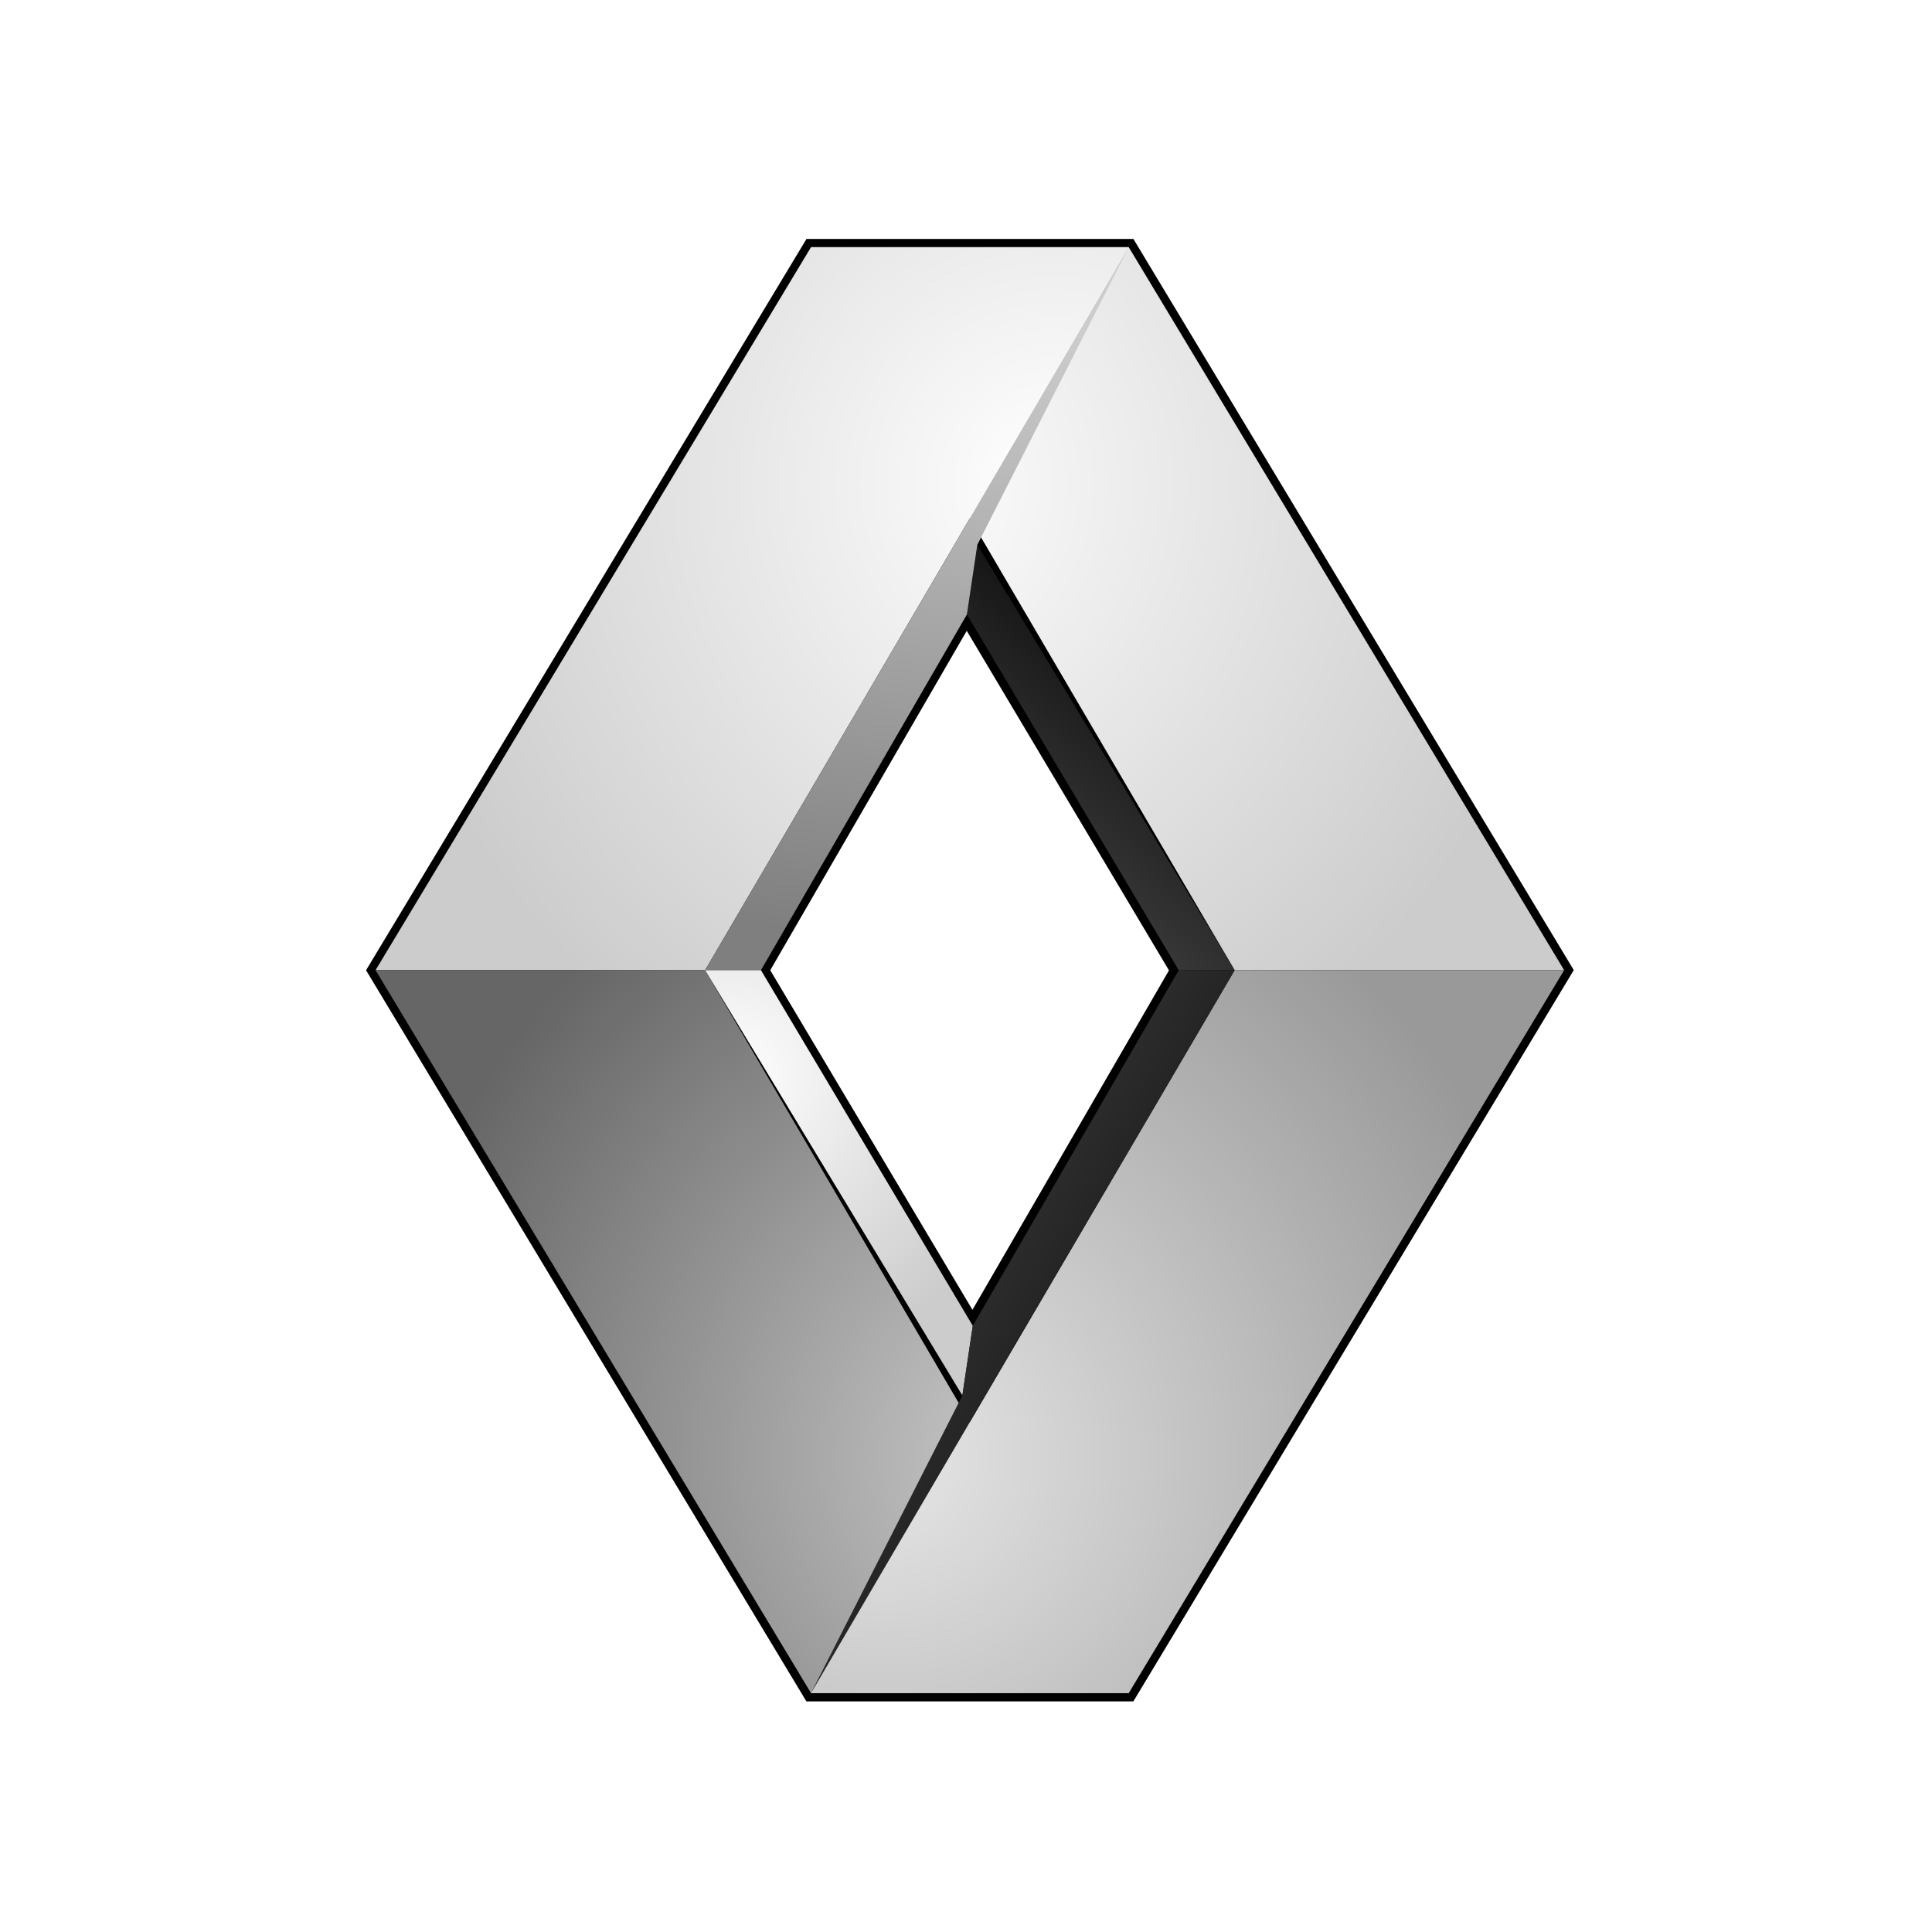
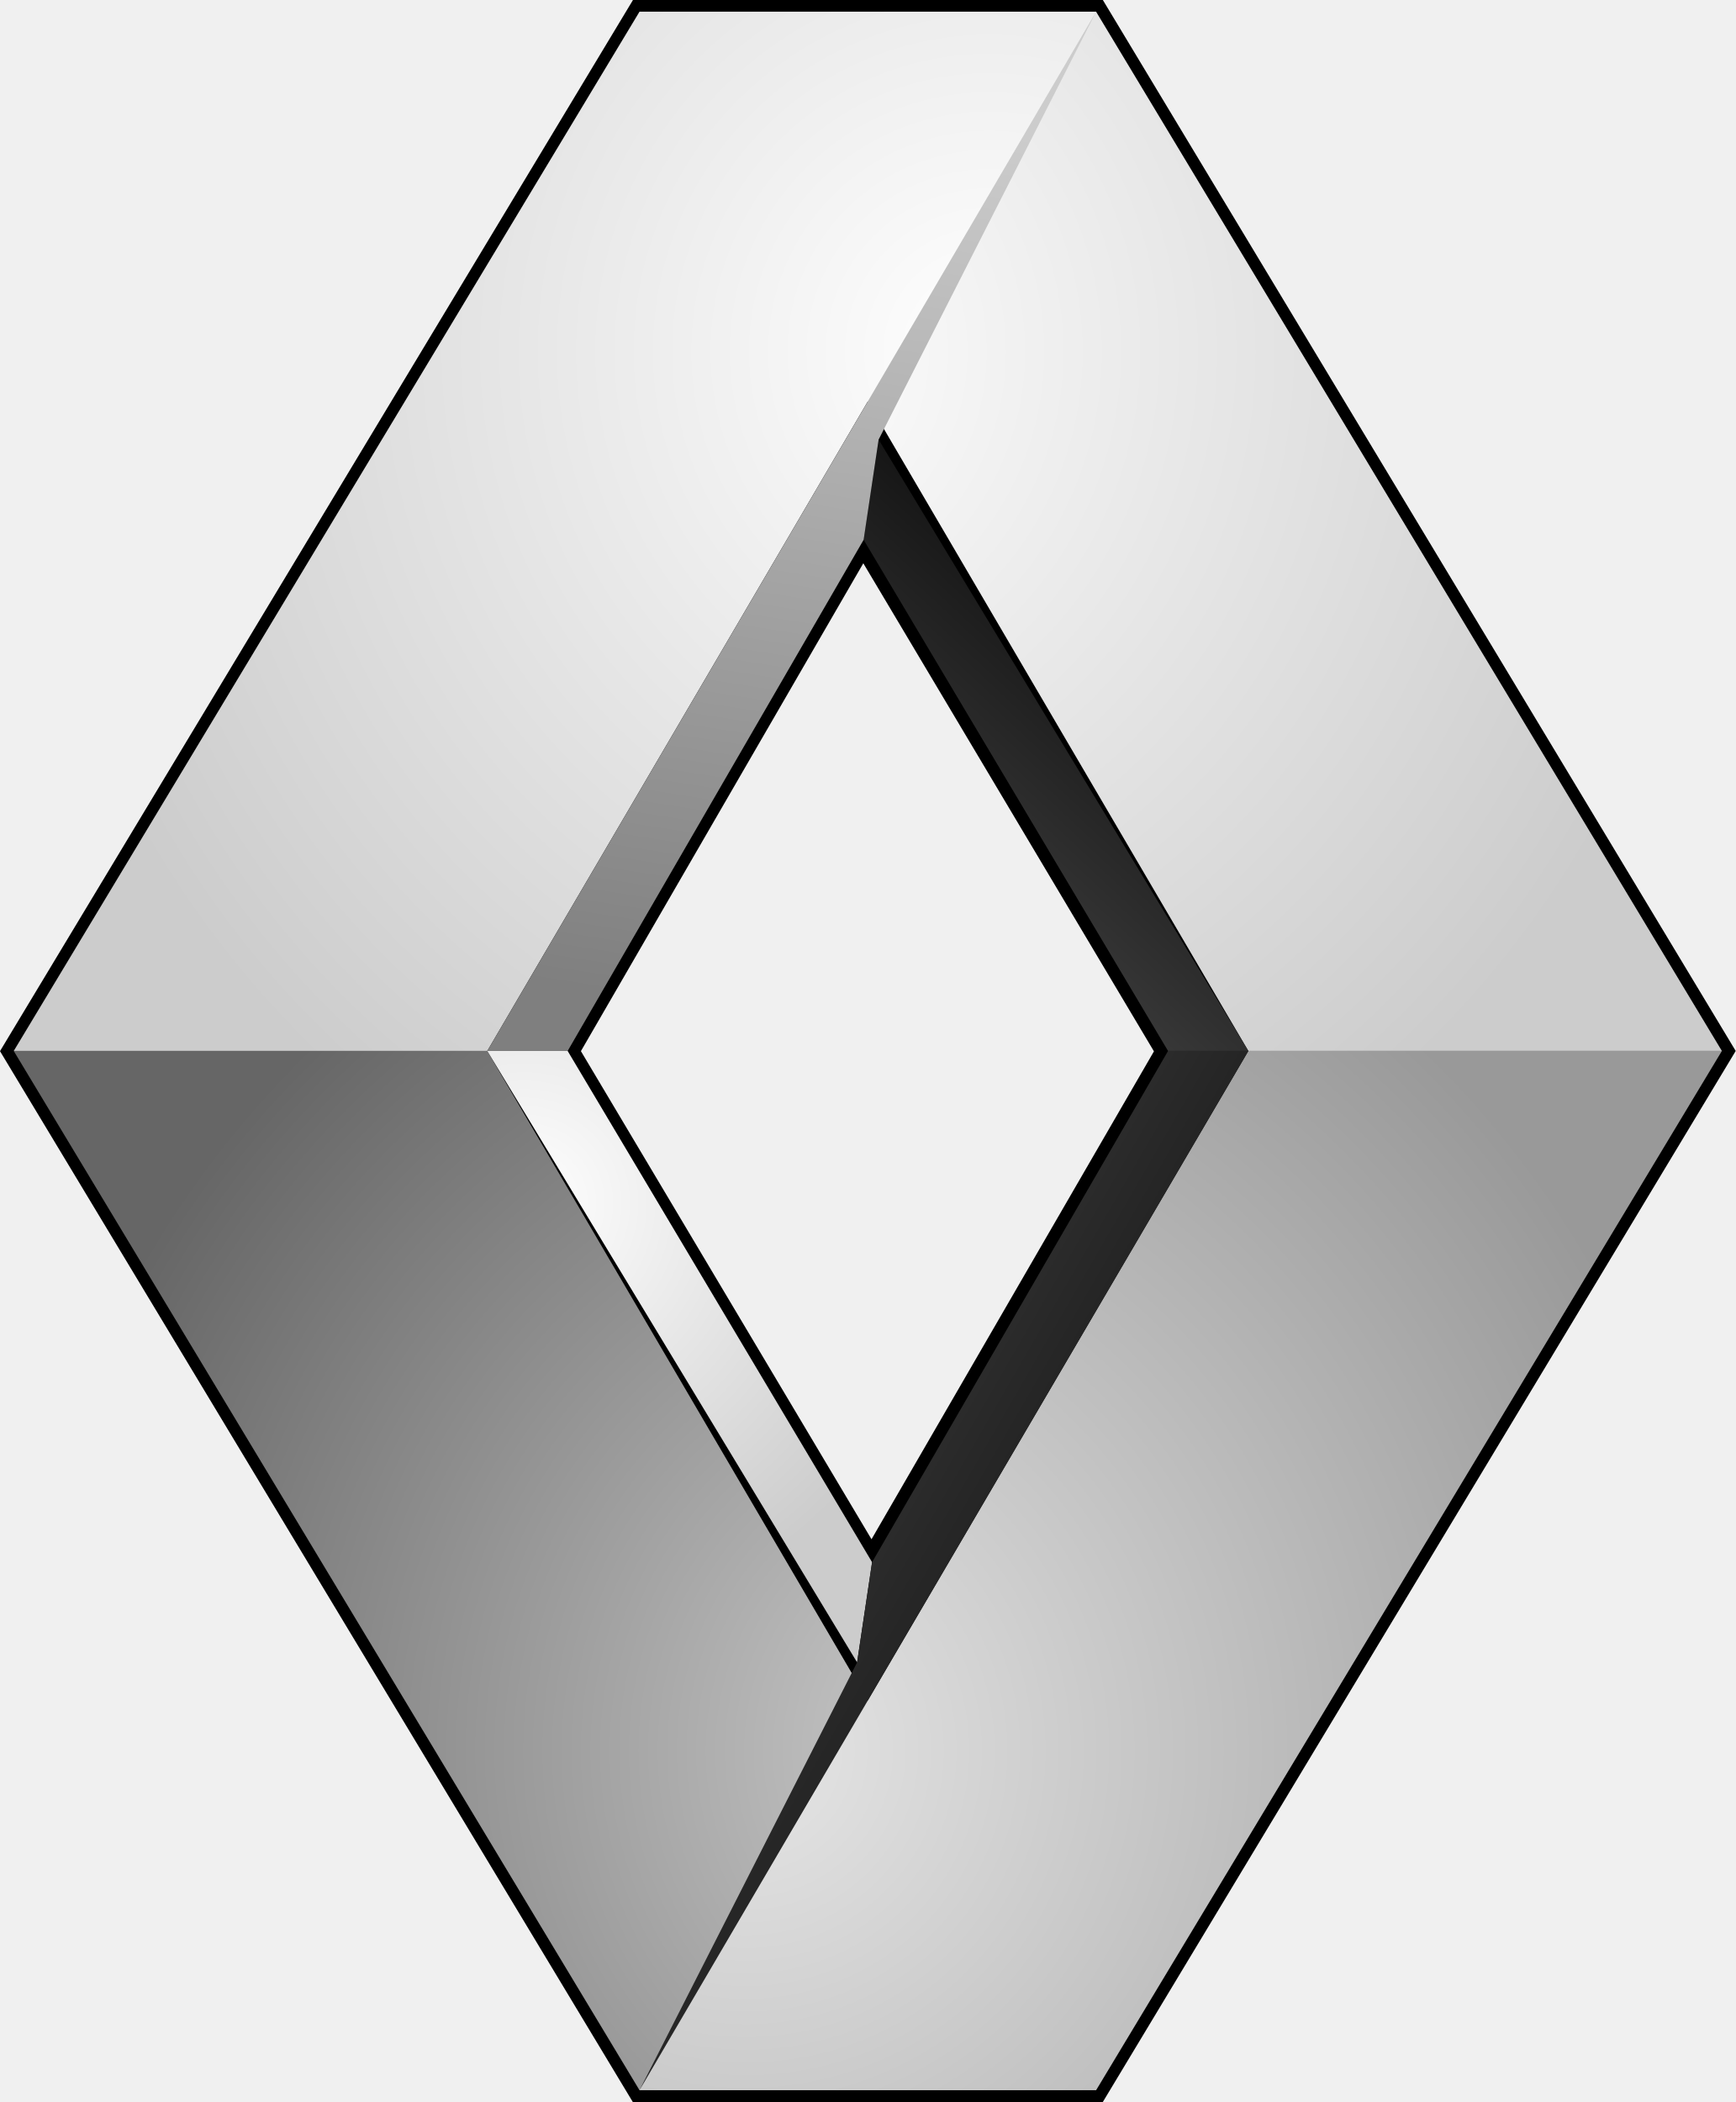
- <svg xmlns="http://www.w3.org/2000/svg" xmlns:xlink="http://www.w3.org/1999/xlink" id="Page_1" data-name="Page 1" viewBox="0 0 289.13 289.13">
+ <svg xmlns="http://www.w3.org/2000/svg" xmlns:xlink="http://www.w3.org/1999/xlink" id="Page_1" data-name="Page 1" viewBox="0 0 180.73 218.85">
  <defs>
    <style>
-       .cls-1 {
-         fill: #fff;
-       }
- 
-       .cls-10, .cls-2, .cls-3, .cls-4, .cls-5, .cls-6, .cls-7, .cls-8, .cls-9 {
+       .cls-1, .cls-2, .cls-3, .cls-4, .cls-5, .cls-6, .cls-7, .cls-8, .cls-9 {
        fill-rule: evenodd;
      }

-       .cls-3 {
+       .cls-2 {
        fill: url(#New_Gradient_6);
      }

-       .cls-4 {
+       .cls-3 {
        fill: url(#New_Gradient_2);
      }

-       .cls-5 {
+       .cls-4 {
        fill: url(#New_Gradient_6-2);
      }

-       .cls-6 {
+       .cls-5 {
        fill: url(#New_Gradient_5);
      }

-       .cls-7 {
+       .cls-6 {
        fill: url(#New_Gradient_1);
      }

-       .cls-8 {
+       .cls-7 {
        fill: url(#New_Gradient_11);
      }

-       .cls-9 {
+       .cls-8 {
        fill: url(#New_Gradient_4);
      }

-       .cls-10 {
+       .cls-9 {
        fill: url(#New_Gradient_7);
      }
    </style>
-     <radialGradient id="New_Gradient_6" data-name="New Gradient 6" cx="37.04" cy="790.09" r="175.84" gradientTransform="matrix(-0.58, 0, 0, 0.58, 154, -385.88)" gradientUnits="userSpaceOnUse">
+     <radialGradient id="New_Gradient_6" data-name="New Gradient 6" cx="37.04" cy="790.09" r="175.84" gradientTransform="matrix(-0.58, 0, 0, 0.58, 99.23, -421.65)" gradientUnits="userSpaceOnUse">
      <stop offset="0" stop-color="#fff" />
      <stop offset="1" stop-color="#ccc" />
    </radialGradient>
-     <linearGradient id="New_Gradient_2" data-name="New Gradient 2" x1="-62.4" y1="820.77" x2="23.75" y2="913.15" gradientTransform="matrix(-0.58, 0, 0, 0.58, 154, -385.88)" gradientUnits="userSpaceOnUse">
+     <linearGradient id="New_Gradient_2" data-name="New Gradient 2" x1="-62.4" y1="820.77" x2="23.75" y2="913.15" gradientTransform="matrix(-0.58, 0, 0, 0.58, 99.23, -421.65)" gradientUnits="userSpaceOnUse">
      <stop offset="0.09" />
      <stop offset="0.91" stop-color="#4d4d4d" />
    </linearGradient>
-     <radialGradient id="New_Gradient_6-2" cx="38.23" cy="790.09" r="175.84" gradientTransform="translate(135.59 -385.88) scale(0.58 0.58)" xlink:href="#New_Gradient_6" />
-     <linearGradient id="New_Gradient_5" data-name="New Gradient 5" x1="-10.51" y1="911.84" x2="16.16" y2="743.42" gradientTransform="translate(135.59 -385.88) scale(0.58 0.58)" gradientUnits="userSpaceOnUse">
+     <radialGradient id="New_Gradient_6-2" cx="38.23" cy="790.09" r="175.84" gradientTransform="translate(80.81 -421.65) scale(0.58 0.58)" xlink:href="#New_Gradient_6" />
+     <linearGradient id="New_Gradient_5" data-name="New Gradient 5" x1="-10.51" y1="911.84" x2="16.16" y2="743.42" gradientTransform="translate(80.81 -421.65) scale(0.58 0.58)" gradientUnits="userSpaceOnUse">
      <stop offset="0.02" stop-color="#7f7f7f" />
      <stop offset="0.98" stop-color="#ccc" />
    </linearGradient>
-     <radialGradient id="New_Gradient_1" data-name="New Gradient 1" cx="38.23" cy="780.47" r="175.85" gradientTransform="matrix(0.58, 0, 0, -0.58, 135.59, 670.71)" gradientUnits="userSpaceOnUse">
+     <radialGradient id="New_Gradient_1" data-name="New Gradient 1" cx="38.23" cy="780.47" r="175.85" gradientTransform="matrix(0.58, 0, 0, -0.58, 80.81, 634.95)" gradientUnits="userSpaceOnUse">
      <stop offset="0" stop-color="#ccc" />
      <stop offset="1" stop-color="#666" />
    </radialGradient>
-     <radialGradient id="New_Gradient_11" data-name="New Gradient 11" cx="-45.18" cy="878.76" r="77.32" gradientTransform="matrix(0.58, 0, 0, -0.58, 135.59, 670.71)" xlink:href="#New_Gradient_6" />
-     <radialGradient id="New_Gradient_4" data-name="New Gradient 4" cx="37.04" cy="780.47" r="175.85" gradientTransform="translate(154 670.71) rotate(180) scale(0.58 0.58)" gradientUnits="userSpaceOnUse">
+     <radialGradient id="New_Gradient_11" data-name="New Gradient 11" cx="-45.18" cy="878.76" r="77.32" gradientTransform="matrix(0.58, 0, 0, -0.58, 80.81, 634.95)" xlink:href="#New_Gradient_6" />
+     <radialGradient id="New_Gradient_4" data-name="New Gradient 4" cx="37.04" cy="780.47" r="175.85" gradientTransform="translate(99.23 634.95) rotate(180) scale(0.58 0.58)" gradientUnits="userSpaceOnUse">
      <stop offset="0" stop-color="#e6e6e6" />
      <stop offset="1" stop-color="#999" />
    </radialGradient>
-     <linearGradient id="New_Gradient_7" data-name="New Gradient 7" x1="-80.23" y1="770.76" x2="83.48" y2="865.28" gradientTransform="translate(154 670.71) rotate(180) scale(0.58 0.58)" xlink:href="#New_Gradient_2" />
+     <linearGradient id="New_Gradient_7" data-name="New Gradient 7" x1="-80.23" y1="770.76" x2="83.48" y2="865.28" gradientTransform="translate(99.23 634.95) rotate(180) scale(0.58 0.58)" xlink:href="#New_Gradient_2" />
  </defs>
  <g id="Layer_1-2" data-name="Layer 1">
-     <rect class="cls-1" width="289.13" height="289.13" />
-     <path class="cls-2" d="M274.85,287.14h48.94l65.9,109.42L323.78,506H274.85l-65.9-109.42,65.9-109.42m24,58.62-29.41,50.8,30.26,50.82,29.41-50.8-30.26-50.81" transform="translate(-154.17 -251.38)" />
-     <polygon class="cls-3" points="168.92 36.99 121.37 36.99 184.77 145.19 234.08 145.19 168.92 36.99 168.92 36.99" />
-     <polygon class="cls-4" points="146.26 81.53 184.77 145.19 176.4 145.19 144.7 91.96 146.26 81.53 146.26 81.53" />
-     <polygon class="cls-5" points="121.37 36.99 168.92 36.99 105.52 145.19 56.2 145.19 121.37 36.99 121.37 36.99" />
-     <polygon class="cls-6" points="168.92 36.99 105.52 145.19 113.88 145.19 144.7 91.96 146.26 81.53 168.92 36.99 168.92 36.99" />
-     <polygon class="cls-7" points="121.37 253.38 168.92 253.38 105.52 145.19 56.2 145.19 121.37 253.38 121.37 253.38" />
-     <polygon class="cls-8" points="144.02 208.84 105.52 145.19 113.88 145.19 145.58 198.41 144.02 208.84 144.02 208.84" />
-     <polygon class="cls-9" points="168.92 253.38 121.37 253.38 184.77 145.19 234.08 145.19 168.92 253.38 168.92 253.38" />
-     <polygon class="cls-10" points="121.37 253.38 184.77 145.19 176.4 145.19 145.58 198.41 144.02 208.84 121.37 253.38 121.37 253.38" />
+     <path class="cls-1" d="M274.85,287.14h48.94l65.9,109.42L323.78,506H274.85l-65.9-109.42,65.9-109.42m24,58.62-29.41,50.8,30.26,50.82,29.41-50.8-30.26-50.81" transform="translate(-208.95 -287.14)" />
+     <polygon class="cls-2" points="114.14 1.22 66.59 1.22 129.99 109.42 179.3 109.42 114.14 1.22 114.14 1.22" />
+     <polygon class="cls-3" points="91.49 45.77 129.99 109.42 121.63 109.42 89.93 56.2 91.49 45.77 91.49 45.77" />
+     <polygon class="cls-4" points="66.59 1.22 114.14 1.22 50.74 109.42 1.43 109.42 66.59 1.22 66.59 1.22" />
+     <polygon class="cls-5" points="114.14 1.22 50.74 109.42 59.11 109.42 89.93 56.2 91.49 45.77 114.14 1.22 114.14 1.22" />
+     <polygon class="cls-6" points="66.59 217.62 114.14 217.62 50.74 109.42 1.43 109.42 66.59 217.62 66.59 217.62" />
+     <polygon class="cls-7" points="89.25 173.08 50.74 109.42 59.11 109.42 90.81 162.65 89.25 173.08 89.25 173.08" />
+     <polygon class="cls-8" points="114.14 217.62 66.59 217.62 129.99 109.42 179.3 109.42 114.14 217.62 114.14 217.62" />
+     <polygon class="cls-9" points="66.59 217.62 129.99 109.42 121.63 109.42 90.81 162.65 89.25 173.08 66.59 217.62 66.59 217.62" />
  </g>
</svg>
